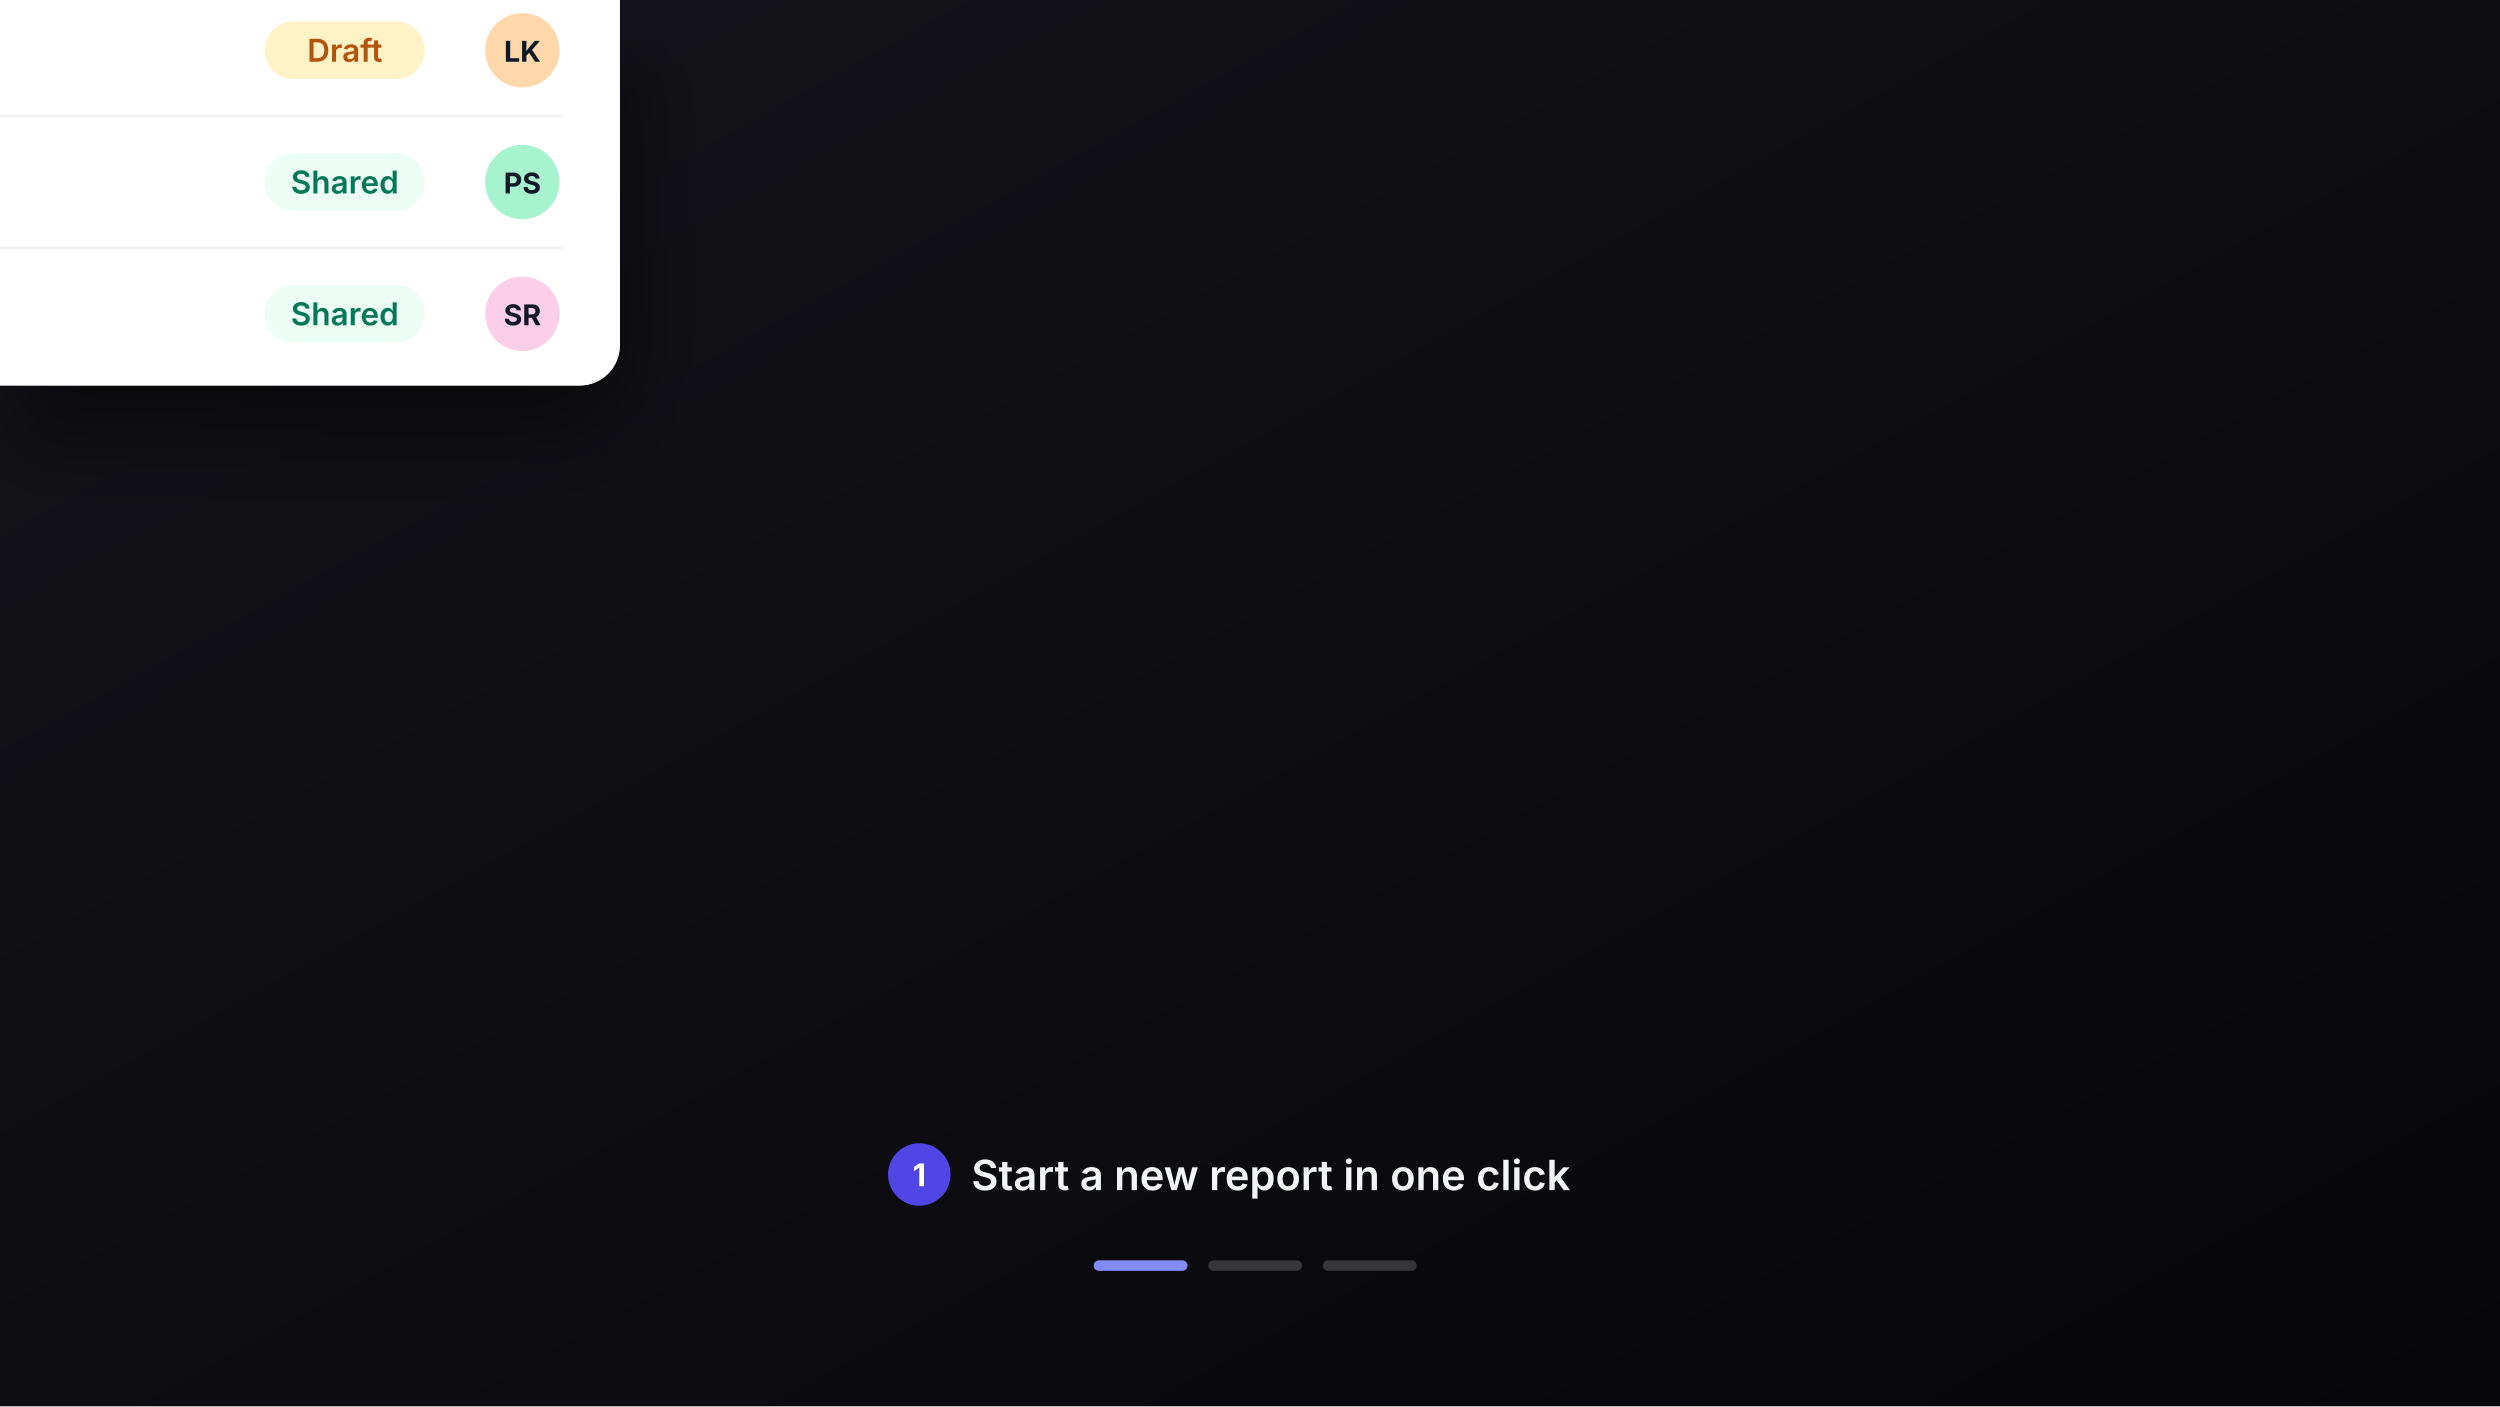
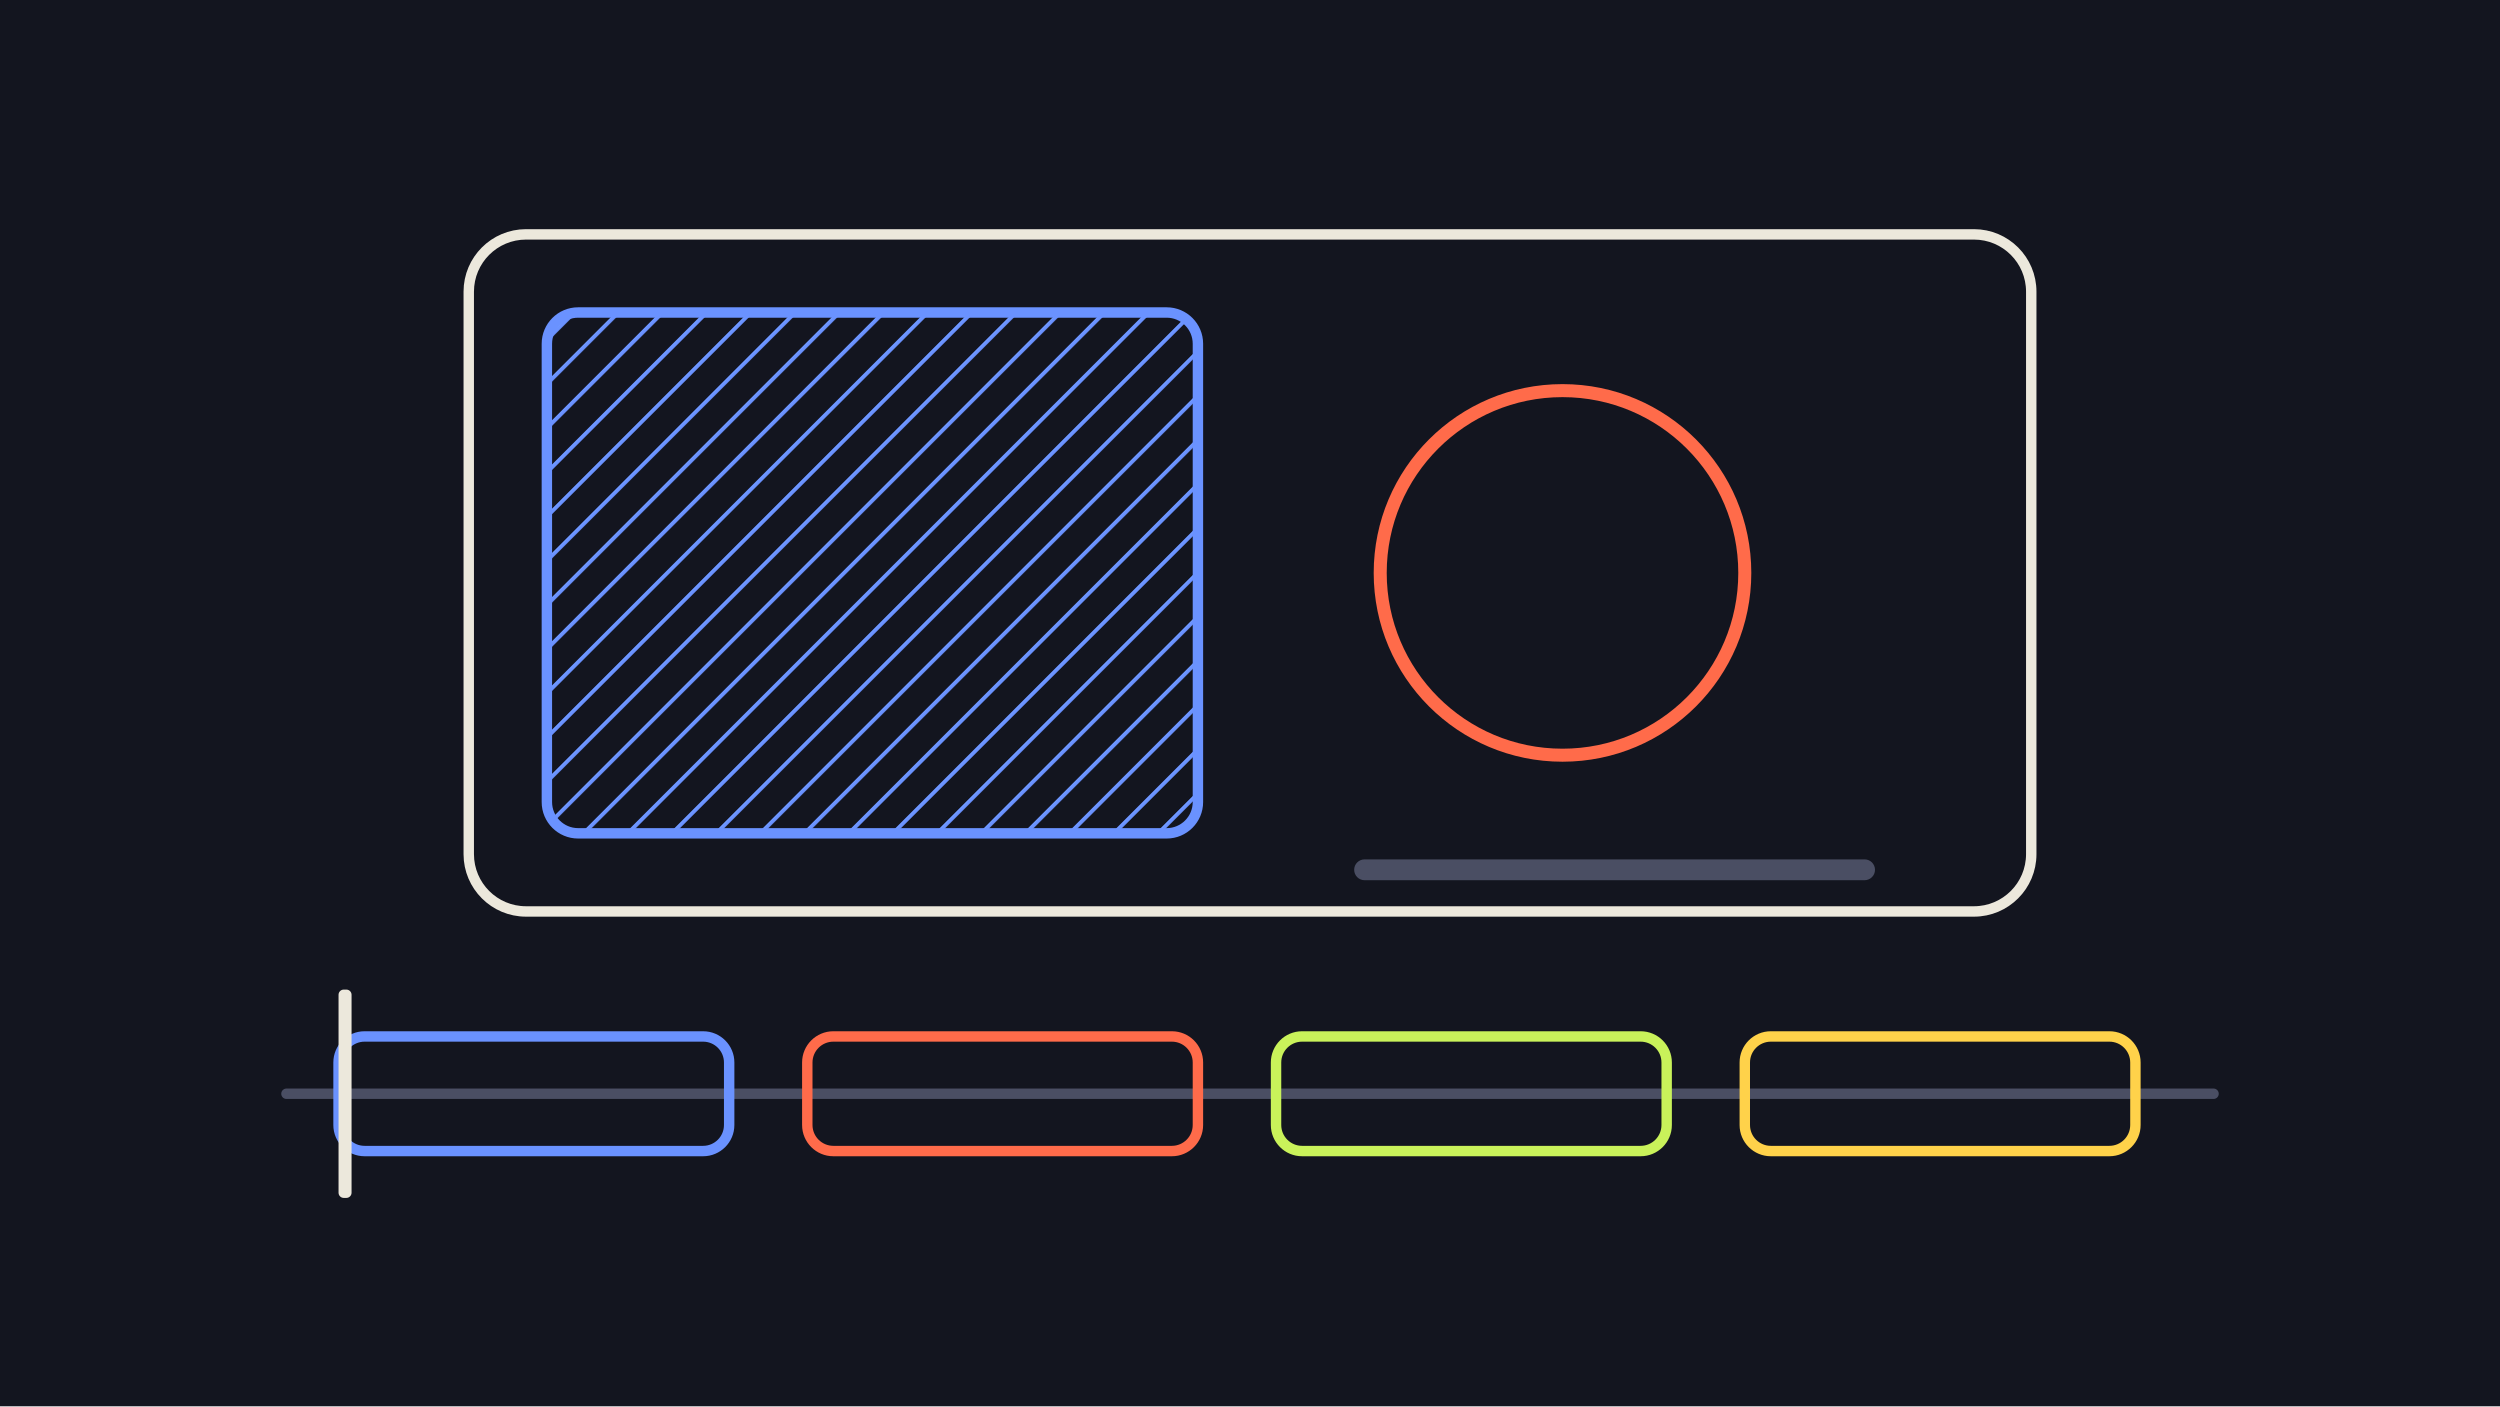
- <svg xmlns="http://www.w3.org/2000/svg" viewBox="0 0 960 540" width="960" height="540" font-family="Inter, Helvetica Neue, Helvetica, Arial, sans-serif">
+ <svg xmlns="http://www.w3.org/2000/svg" viewBox="0 0 960 540" width="960" height="540">
  <defs>
-     <linearGradient id="bg" x1="0" y1="0" x2="1" y2="1">
-       <stop offset="0" stop-color="#14141a" />
-       <stop offset="1" stop-color="#07070a" />
-     </linearGradient>
-     <filter id="sh" x="-15%" y="-15%" width="130%" height="140%">
-       <feDropShadow dx="0" dy="14" stdDeviation="16" flood-color="#000" flood-opacity=".5" />
-     </filter>
-     <linearGradient id="g1" x1="0" y1="0" x2="1" y2="1">
-       <stop offset="0" stop-color="#818cf8" />
-       <stop offset="1" stop-color="#4f46e5" />
-     </linearGradient>
-     <linearGradient id="g2" x1="0" y1="0" x2="1" y2="1">
-       <stop offset="0" stop-color="#fbbf24" />
-       <stop offset="1" stop-color="#f97316" />
-     </linearGradient>
-     <linearGradient id="g3" x1="0" y1="0" x2="1" y2="1">
-       <stop offset="0" stop-color="#34d399" />
-       <stop offset="1" stop-color="#059669" />
-     </linearGradient>
-     <linearGradient id="g4" x1="0" y1="0" x2="1" y2="1">
-       <stop offset="0" stop-color="#f472b6" />
-       <stop offset="1" stop-color="#db2777" />
-     </linearGradient>
-     <linearGradient id="sky" x1="0" y1="0" x2="0" y2="1">
-       <stop offset="0" stop-color="#93c5fd" />
-       <stop offset="1" stop-color="#fde68a" />
-     </linearGradient>
-     <linearGradient id="bld" x1="0" y1="0" x2="0" y2="1">
-       <stop offset="0" stop-color="#475569" />
-       <stop offset="1" stop-color="#1e293b" />
-     </linearGradient>
-     <clipPath id="ph">
-       <rect x="84" y="20" width="148" height="96" rx="8" />
-     </clipPath>
+     <pattern id="hff6b4a" width="12" height="12" patternUnits="userSpaceOnUse" patternTransform="rotate(45)">
+       <line x1="0" y1="0" x2="0" y2="12" stroke="#ff6b4a" stroke-width="3" />
+     </pattern>
+     <pattern id="hc9f25a" width="12" height="12" patternUnits="userSpaceOnUse" patternTransform="rotate(45)">
+       <line x1="0" y1="0" x2="0" y2="12" stroke="#c9f25a" stroke-width="3" />
+     </pattern>
+     <pattern id="h6a92ff" width="12" height="12" patternUnits="userSpaceOnUse" patternTransform="rotate(45)">
+       <line x1="0" y1="0" x2="0" y2="12" stroke="#6a92ff" stroke-width="3" />
+     </pattern>
+     <pattern id="hffd24a" width="12" height="12" patternUnits="userSpaceOnUse" patternTransform="rotate(45)">
+       <line x1="0" y1="0" x2="0" y2="12" stroke="#ffd24a" stroke-width="3" />
+     </pattern>
+     <pattern id="hff9ad0" width="12" height="12" patternUnits="userSpaceOnUse" patternTransform="rotate(45)">
+       <line x1="0" y1="0" x2="0" y2="12" stroke="#ff9ad0" stroke-width="3" />
+     </pattern>
+     <pattern id="hece8dc" width="12" height="12" patternUnits="userSpaceOnUse" patternTransform="rotate(45)">
+       <line x1="0" y1="0" x2="0" y2="12" stroke="#ece8dc" stroke-width="3" />
+     </pattern>
+     <pattern id="h4a4e63" width="12" height="12" patternUnits="userSpaceOnUse" patternTransform="rotate(45)">
+       <line x1="0" y1="0" x2="0" y2="12" stroke="#4a4e63" stroke-width="3" />
+     </pattern>
  </defs>
-   <rect width="960" height="540" fill="url(#bg)" />
-   <g transform="translate(480 236) scale(1.1) translate(-480 -236)">
-     <g>
-       <g>
-         <animateTransform attributeName="transform" type="translate" dur="9s" repeatCount="indefinite" calcMode="spline" keyTimes="0;0.178;0.256;0.533;0.611;0.844;0.933;1" keySplines="0 0 1 1;.6 0 .2 1;0 0 1 1;.6 0 .2 1;0 0 1 1;.6 0 .2 1;0 0 1 1" values="480 236;480 236;480 206;480 206;480 180;480 180;480 236;480 236" />
-         <g>
-           <animateTransform attributeName="transform" type="scale" dur="9s" repeatCount="indefinite" calcMode="spline" keyTimes="0;0.178;0.256;0.533;0.611;0.844;0.933;1" keySplines="0 0 1 1;.6 0 .2 1;0 0 1 1;.6 0 .2 1;0 0 1 1;.6 0 .2 1;0 0 1 1" values="1;1;0.92;0.92;0.84;0.84;1;1" />
-           <rect x="-260" y="-156" width="520" height="312" rx="14" fill="#fff" filter="url(#sh)" />
-           <rect x="-260" y="-156" width="520" height="312" rx="14" fill="#fff" />
-           <path d="M-260 -142a14 14 0 0 1 14-14h492a14 14 0 0 1 14 14v20H-260z" fill="#f3f4f6" />
-           <line x1="-260" y1="-122" x2="260" y2="-122" stroke="#e5e7eb" />
-           <circle cx="-240" cy="-139" r="5" fill="#ff5f57" />
-           <circle cx="-225" cy="-139" r="5" fill="#febc2e" />
-           <circle cx="-210" cy="-139" r="5" fill="#28c840" />
-           <text x="0" y="-135" font-size="11" font-weight="600" fill="#6b7280" text-anchor="middle">Fieldnote — Reports</text>
-           <rect x="-260" y="-122" width="52" height="264" fill="#f9fafb" />
-           <path d="M-260 142a14 14 0 0 0 14 14h38v-14z" fill="#f9fafb" />
-           <line x1="-208" y1="-122" x2="-208" y2="156" stroke="#e5e7eb" />
-           <rect x="-246" y="-110" width="24" height="24" rx="7" fill="url(#g1)" />
-           <path d="M-240 -94l6-10 6 10" fill="none" stroke="#fff" stroke-width="2" stroke-linejoin="round" />
-           <path d="M0 6l7-6 7 6v8H0z" transform="translate(-241 -74)" fill="none" stroke="#9ca3af" stroke-width="1.6" stroke-linejoin="round" stroke-linecap="round" />
-           <rect x="-250" y="-46" width="32" height="30" rx="8" fill="#eef2ff" />
-           <path d="M2 0h7l3 3v11H2zM5 7h5M5 10h4" transform="translate(-241 -38)" fill="none" stroke="#4f46e5" stroke-width="1.6" stroke-linejoin="round" stroke-linecap="round" />
-           <path d="M0 14V6M5 14V2M10 14V8M14 14V4" transform="translate(-241 -2)" fill="none" stroke="#9ca3af" stroke-width="1.6" stroke-linejoin="round" stroke-linecap="round" />
-           <path d="M7 4.5a2.5 2.5 0 1 0 0 5 2.5 2.5 0 0 0 0-5zM7 0v2M7 12v2M0 7h2M12 7h2" transform="translate(-241 34)" fill="none" stroke="#9ca3af" stroke-width="1.6" stroke-linejoin="round" stroke-linecap="round" />
-           <text x="-188" y="-92" font-size="18" font-weight="700" fill="#111827">Reports</text>
-           <text x="-188" y="-74" font-size="11" font-weight="400" fill="#6b7280">12 reports · 3 drafts</text>
-           <rect x="116" y="-108" width="124" height="30" rx="8" fill="#4f46e5" />
-           <path d="M130 -93h10M135 -98v10" stroke="#fff" stroke-width="2" stroke-linecap="round" />
-           <text x="148" y="-88.5" font-size="12" font-weight="600" fill="#fff">New report</text>
-           <text x="-188" y="-48" font-size="12" font-weight="600" fill="#111827">All</text>
-           <rect x="-188" y="-40" width="15.0" height="2" rx="1" fill="#4f46e5" />
-           <text x="-152.988" y="-48" font-size="12" font-weight="600" fill="#6b7280">Shared</text>
-           <text x="-91.861" y="-48" font-size="12" font-weight="600" fill="#6b7280">Drafts</text>
-           <line x1="-188" y1="-39" x2="240" y2="-39" stroke="#e5e7eb" />
-           <rect x="-188" y="-22" width="30" height="30" rx="8" fill="url(#g1)" />
-           <path d="M-178 -14h7l3 3v11H-178z" fill="none" stroke="#fff" stroke-width="1.5" stroke-linejoin="round" />
-           <text x="-146" y="-9" font-size="13" font-weight="600" fill="#111827">Q3 site visits</text>
-           <text x="-146" y="6" font-size="11" font-weight="400" fill="#6b7280">Edited 12 Sep · Maya A.</text>
-           <rect x="136" y="-17" width="56" height="20" rx="10" fill="#ecfdf5" />
-           <text x="164" y="-3" font-size="11" font-weight="600" fill="#047857" text-anchor="middle">Shared</text>
-           <circle cx="226" cy="-7" r="13" fill="#c7d2fe" />
-           <text x="226" y="-3" font-size="10" font-weight="700" fill="#111827" text-anchor="middle">MA</text>
-           <line x1="-188" y1="16" x2="240" y2="16" stroke="#f3f4f6" />
-           <rect x="-188" y="24" width="30" height="30" rx="8" fill="url(#g2)" />
-           <path d="M-178 32h7l3 3v11H-178z" fill="none" stroke="#fff" stroke-width="1.5" stroke-linejoin="round" />
-           <text x="-146" y="37" font-size="13" font-weight="600" fill="#111827">Supplier audit</text>
-           <text x="-146" y="52" font-size="11" font-weight="400" fill="#6b7280">Edited 4 Sep · Leo K.</text>
-           <rect x="136" y="29" width="56" height="20" rx="10" fill="#fef3c7" />
-           <text x="164" y="43" font-size="11" font-weight="600" fill="#b45309" text-anchor="middle">Draft</text>
-           <circle cx="226" cy="39" r="13" fill="#fed7aa" />
-           <text x="226" y="43" font-size="10" font-weight="700" fill="#111827" text-anchor="middle">LK</text>
-           <line x1="-188" y1="62" x2="240" y2="62" stroke="#f3f4f6" />
-           <rect x="-188" y="70" width="30" height="30" rx="8" fill="url(#g3)" />
-           <path d="M-178 78h7l3 3v11H-178z" fill="none" stroke="#fff" stroke-width="1.5" stroke-linejoin="round" />
-           <text x="-146" y="83" font-size="13" font-weight="600" fill="#111827">Team retro notes</text>
-           <text x="-146" y="98" font-size="11" font-weight="400" fill="#6b7280">Edited 29 Aug · Priya S.</text>
-           <rect x="136" y="75" width="56" height="20" rx="10" fill="#ecfdf5" />
-           <text x="164" y="89" font-size="11" font-weight="600" fill="#047857" text-anchor="middle">Shared</text>
-           <circle cx="226" cy="85" r="13" fill="#a7f3d0" />
-           <text x="226" y="89" font-size="10" font-weight="700" fill="#111827" text-anchor="middle">PS</text>
-           <line x1="-188" y1="108" x2="240" y2="108" stroke="#f3f4f6" />
-           <rect x="-188" y="116" width="30" height="30" rx="8" fill="url(#g4)" />
-           <path d="M-178 124h7l3 3v11H-178z" fill="none" stroke="#fff" stroke-width="1.5" stroke-linejoin="round" />
-           <text x="-146" y="129" font-size="13" font-weight="600" fill="#111827">Onboarding survey</text>
-           <text x="-146" y="144" font-size="11" font-weight="400" fill="#6b7280">Edited 21 Aug · Sam R.</text>
-           <rect x="136" y="121" width="56" height="20" rx="10" fill="#ecfdf5" />
-           <text x="164" y="135" font-size="11" font-weight="600" fill="#047857" text-anchor="middle">Shared</text>
-           <circle cx="226" cy="131" r="13" fill="#fbcfe8" />
-           <text x="226" y="135" font-size="10" font-weight="700" fill="#111827" text-anchor="middle">SR</text>
-           <rect x="-260" y="-156" width="520" height="312" rx="14" fill="#0b0b12" opacity="0">
-             <animate attributeName="opacity" dur="9s" repeatCount="indefinite" calcMode="spline" keyTimes="0;0.178;0.256;0.533;0.611;0.844;0.933;1" keySplines="0 0 1 1;.6 0 .2 1;0 0 1 1;.6 0 .2 1;0 0 1 1;.6 0 .2 1;0 0 1 1" values="0;0;0.25;0.25;0.45;0.45;0;0" />
-           </rect>
-         </g>
-       </g>
-     </g>
-     <g opacity="0">
-       <animate attributeName="opacity" dur="9s" repeatCount="indefinite" calcMode="discrete" keyTimes="0;0.167;0.939" values="0;1;0" />
-       <g>
-         <animateTransform attributeName="transform" type="translate" dur="9s" repeatCount="indefinite" calcMode="spline" keyTimes="0;0.178;0.256;0.533;0.611;0.844;0.933;0.944;1" keySplines="0 0 1 1;.6 0 .2 1;0 0 1 1;.6 0 .2 1;0 0 1 1;.6 0 .2 1;.6 0 .2 1;0 0 1 1" values="1260 236;1260 236;480 236;480 236;480 206;480 206;-300 236;1260 236;1260 236" />
-         <g>
-           <animateTransform attributeName="transform" type="scale" dur="9s" repeatCount="indefinite" calcMode="spline" keyTimes="0;0.178;0.256;0.533;0.611;0.844;0.933;0.944;1" keySplines="0 0 1 1;0 0 1 1;0 0 1 1;.6 0 .2 1;0 0 1 1;.6 0 .2 1;0 0 1 1;0 0 1 1" values="1;1;1;1;0.92;0.92;1;1;1" />
-           <rect x="-260" y="-156" width="520" height="312" rx="14" fill="#fff" filter="url(#sh)" />
-           <rect x="-260" y="-156" width="520" height="312" rx="14" fill="#fff" />
-           <path d="M-260 -142a14 14 0 0 1 14-14h492a14 14 0 0 1 14 14v20H-260z" fill="#f3f4f6" />
-           <line x1="-260" y1="-122" x2="260" y2="-122" stroke="#e5e7eb" />
-           <circle cx="-240" cy="-139" r="5" fill="#ff5f57" />
-           <circle cx="-225" cy="-139" r="5" fill="#febc2e" />
-           <circle cx="-210" cy="-139" r="5" fill="#28c840" />
-           <text x="0" y="-135" font-size="11" font-weight="600" fill="#6b7280" text-anchor="middle">Fieldnote — New report</text>
-           <rect x="-260" y="-122" width="52" height="264" fill="#f9fafb" />
-           <path d="M-260 142a14 14 0 0 0 14 14h38v-14z" fill="#f9fafb" />
-           <line x1="-208" y1="-122" x2="-208" y2="156" stroke="#e5e7eb" />
-           <rect x="-246" y="-110" width="24" height="24" rx="7" fill="url(#g1)" />
-           <path d="M-240 -94l6-10 6 10" fill="none" stroke="#fff" stroke-width="2" stroke-linejoin="round" />
-           <path d="M0 6l7-6 7 6v8H0z" transform="translate(-241 -74)" fill="none" stroke="#9ca3af" stroke-width="1.6" stroke-linejoin="round" stroke-linecap="round" />
-           <rect x="-250" y="-46" width="32" height="30" rx="8" fill="#eef2ff" />
-           <path d="M2 0h7l3 3v11H2zM5 7h5M5 10h4" transform="translate(-241 -38)" fill="none" stroke="#4f46e5" stroke-width="1.6" stroke-linejoin="round" stroke-linecap="round" />
-           <path d="M0 14V6M5 14V2M10 14V8M14 14V4" transform="translate(-241 -2)" fill="none" stroke="#9ca3af" stroke-width="1.6" stroke-linejoin="round" stroke-linecap="round" />
-           <path d="M7 4.5a2.5 2.5 0 1 0 0 5 2.5 2.5 0 0 0 0-5zM7 0v2M7 12v2M0 7h2M12 7h2" transform="translate(-241 34)" fill="none" stroke="#9ca3af" stroke-width="1.6" stroke-linejoin="round" stroke-linecap="round" />
-           <text x="-188" y="-92" font-size="18" font-weight="700" fill="#111827">New report</text>
-           <text x="-188" y="-74" font-size="11" font-weight="400" fill="#6b7280">Tell Fieldnote what this report is about</text>
-           <text x="-188" y="-46" font-size="11" font-weight="600" fill="#374151">Title</text>
-           <rect x="-188" y="-38" width="428" height="36" rx="8" fill="#fff" stroke="#4f46e5" stroke-width="1.5" />
-           <clipPath id="tc">
-             <rect x="-176" y="-34" height="28" width="0">
-               <animate attributeName="width" dur="9s" repeatCount="indefinite" calcMode="discrete" keyTimes="0;0.306;0.31;0.315;0.32;0.325;0.33;0.335;0.34;0.345;0.35;0.355;0.36;0.365;0.37;0.375;0.38;0.385;0.39;0.394;0.399;0.404;0.409;0.414;0.419;0.424;0.429;0.434;0.439;0.933" values="0;1;14.0;21.0;28.7;35.9;39.2;46.8;50.2;57.2;60.5;64.9;72.4;75.9;83.4;86.7;93.7;96.9;101.4;104.8;117.8;121.3;129.6;132.9;140.7;148.4;151.8;160.2;164.6;0" />
-             </rect>
-           </clipPath>
-           <text x="-176" y="-15" font-size="13" font-weight="500" fill="#111827" clip-path="url(#tc)">Weekly site visit — Pine St</text>
-           <rect x="-175" y="-29" width="1.5" height="18" fill="#4f46e5">
-             <animate attributeName="x" dur="9s" repeatCount="indefinite" calcMode="discrete" keyTimes="0;0.306;0.31;0.315;0.32;0.325;0.33;0.335;0.34;0.345;0.35;0.355;0.36;0.365;0.37;0.375;0.38;0.385;0.39;0.394;0.399;0.404;0.409;0.414;0.419;0.424;0.429;0.434;0.439;0.933" values="-175;-175;-162.0;-155.0;-147.3;-140.1;-136.8;-129.2;-125.8;-118.8;-115.5;-111.1;-103.6;-100.1;-92.6;-89.3;-82.3;-79.1;-74.6;-71.2;-58.2;-54.7;-46.4;-43.1;-35.3;-27.6;-24.2;-15.8;-11.4;-175" />
-             <animate attributeName="opacity" dur="9s" repeatCount="indefinite" calcMode="spline" keyTimes="0;0.289;0.3;0.489;0.5;1" keySplines="0 0 1 1;.45 0 .2 1;0 0 1 1;.45 0 .2 1;0 0 1 1" values="0;0;1;1;0;0" />
-           </rect>
-           <text x="-188" y="24" font-size="11" font-weight="600" fill="#374151">Template</text>
-           <rect x="-188" y="32" width="428" height="32" rx="8" fill="#f3f4f6" />
-           <rect x="-185" y="35" width="136.7" height="26" rx="6" fill="#fff" stroke="#e5e7eb" />
-           <text x="-116.7" y="52.5" font-size="12" font-weight="600" fill="#111827" text-anchor="middle">Summary</text>
-           <text x="26.0" y="52.5" font-size="12" font-weight="600" fill="#6b7280" text-anchor="middle">Detailed</text>
-           <text x="168.7" y="52.5" font-size="12" font-weight="600" fill="#6b7280" text-anchor="middle">Checklist</text>
-           <text x="-188" y="88" font-size="11" font-weight="600" fill="#374151">Include</text>
-           <rect x="-188" y="96" width="107.0" height="28" rx="14" fill="#eef2ff" stroke="#c7d2fe" />
-           <rect x="-178" y="103" width="14" height="14" rx="4" fill="#4f46e5" stroke="#4f46e5" />
-           <path d="M-175 110l2.5 2.5 4.5-5" fill="none" stroke="#fff" stroke-width="1.6" stroke-linecap="round" stroke-linejoin="round" />
-           <text x="-158" y="114" font-size="12" font-weight="500" fill="#111827">Photos (24)</text>
-           <rect x="-73.027" y="96" width="89.9" height="28" rx="14" fill="#eef2ff" stroke="#c7d2fe" />
-           <rect x="-63.027" y="103" width="14" height="14" rx="4" fill="#4f46e5" stroke="#4f46e5" />
-           <path d="M-60.027 110l2.5 2.5 4.5-5" fill="none" stroke="#fff" stroke-width="1.6" stroke-linecap="round" stroke-linejoin="round" />
-           <text x="-43.027" y="114" font-size="12" font-weight="500" fill="#111827">Site map</text>
-           <rect x="24.854" y="96" width="93.3" height="28" rx="14" fill="#fff" stroke="#e5e7eb" />
-           <rect x="34.854" y="103" width="14" height="14" rx="4" fill="#fff" stroke="#d1d5db" />
-           <text x="54.854" y="114" font-size="12" font-weight="500" fill="#111827">Checklist</text>
-           <rect x="100" y="-108" width="140" height="30" rx="8" fill="#4f46e5">
-             <animate attributeName="fill" dur="9s" repeatCount="indefinite" calcMode="discrete" keyTimes="0;0.528;0.556" values="#4f46e5;#3730a3;#4f46e5" />
-           </rect>
-           <path d="M116 -93l1.6 4.4 4.4 1.6-4.4 1.6-1.6 4.4-1.6-4.4-4.4-1.6 4.4-1.6z" transform="translate(0 -6)" fill="#fff" />
-           <text x="130" y="-88.5" font-size="12" font-weight="600" fill="#fff">Generate report</text>
-           <rect x="-260" y="-156" width="520" height="312" rx="14" fill="#0b0b12" opacity="0">
-             <animate attributeName="opacity" dur="9s" repeatCount="indefinite" calcMode="spline" keyTimes="0;0.178;0.256;0.533;0.611;0.844;0.933;0.944;1" keySplines="0 0 1 1;0 0 1 1;0 0 1 1;.6 0 .2 1;0 0 1 1;.6 0 .2 1;0 0 1 1;0 0 1 1" values="0;0;0;0;0.25;0.25;0;0;0" />
-           </rect>
-         </g>
-       </g>
-     </g>
-     <g opacity="0">
-       <animate attributeName="opacity" dur="9s" repeatCount="indefinite" calcMode="discrete" keyTimes="0;0.522;0.939" values="0;1;0" />
-       <g>
-         <animateTransform attributeName="transform" type="translate" dur="9s" repeatCount="indefinite" calcMode="spline" keyTimes="0;0.533;0.611;0.844;0.933;0.944;1" keySplines="0 0 1 1;.6 0 .2 1;0 0 1 1;.6 0 .2 1;.6 0 .2 1;0 0 1 1" values="1260 236;1260 236;480 236;480 236;-300 236;1260 236;1260 236" />
-         <g>
-           <animateTransform attributeName="transform" type="scale" dur="9s" repeatCount="indefinite" calcMode="spline" keyTimes="0;0.533;0.611;0.844;0.933;0.944;1" keySplines="0 0 1 1;0 0 1 1;0 0 1 1;0 0 1 1;0 0 1 1;0 0 1 1" values="1;1;1;1;1;1;1" />
-           <rect x="-260" y="-156" width="520" height="312" rx="14" fill="#fff" filter="url(#sh)" />
-           <rect x="-260" y="-156" width="520" height="312" rx="14" fill="#fff" />
-           <path d="M-260 -142a14 14 0 0 1 14-14h492a14 14 0 0 1 14 14v20H-260z" fill="#f3f4f6" />
-           <line x1="-260" y1="-122" x2="260" y2="-122" stroke="#e5e7eb" />
-           <circle cx="-240" cy="-139" r="5" fill="#ff5f57" />
-           <circle cx="-225" cy="-139" r="5" fill="#febc2e" />
-           <circle cx="-210" cy="-139" r="5" fill="#28c840" />
-           <text x="0" y="-135" font-size="11" font-weight="600" fill="#6b7280" text-anchor="middle">Fieldnote — Report</text>
-           <rect x="-260" y="-122" width="52" height="264" fill="#f9fafb" />
-           <path d="M-260 142a14 14 0 0 0 14 14h38v-14z" fill="#f9fafb" />
-           <line x1="-208" y1="-122" x2="-208" y2="156" stroke="#e5e7eb" />
-           <rect x="-246" y="-110" width="24" height="24" rx="7" fill="url(#g1)" />
-           <path d="M-240 -94l6-10 6 10" fill="none" stroke="#fff" stroke-width="2" stroke-linejoin="round" />
-           <path d="M0 6l7-6 7 6v8H0z" transform="translate(-241 -74)" fill="none" stroke="#9ca3af" stroke-width="1.6" stroke-linejoin="round" stroke-linecap="round" />
-           <rect x="-250" y="-46" width="32" height="30" rx="8" fill="#eef2ff" />
-           <path d="M2 0h7l3 3v11H2zM5 7h5M5 10h4" transform="translate(-241 -38)" fill="none" stroke="#4f46e5" stroke-width="1.6" stroke-linejoin="round" stroke-linecap="round" />
-           <path d="M0 14V6M5 14V2M10 14V8M14 14V4" transform="translate(-241 -2)" fill="none" stroke="#9ca3af" stroke-width="1.6" stroke-linejoin="round" stroke-linecap="round" />
-           <path d="M7 4.5a2.5 2.5 0 1 0 0 5 2.5 2.5 0 0 0 0-5zM7 0v2M7 12v2M0 7h2M12 7h2" transform="translate(-241 34)" fill="none" stroke="#9ca3af" stroke-width="1.6" stroke-linejoin="round" stroke-linecap="round" />
-           <text x="-188" y="-92" font-size="17" font-weight="700" fill="#111827">Weekly site visit — Pine St</text>
-           <text x="-188" y="-74" font-size="11" font-weight="400" fill="#6b7280">Generated just now · 24 photos · 18 checks</text>
-           <rect x="160" y="-108" width="80" height="30" rx="8" fill="#4f46e5" />
-           <path d="M176 -90v-8l-3 3M176 -98l3 3M171 -94v7h10v-7" fill="none" stroke="#fff" stroke-width="1.5" stroke-linecap="round" stroke-linejoin="round" />
-           <text x="188" y="-88.5" font-size="12" font-weight="600" fill="#fff">Share</text>
-           <rect x="-188.0" y="-60" width="137.3" height="54" rx="10" fill="#f9fafb" stroke="#e5e7eb" />
-           <text x="-176.0" y="-42" font-size="11" font-weight="500" fill="#6b7280">Issues found</text>
-           <text x="-176.0" y="-16" font-size="20" font-weight="700" fill="#dc2626">3</text>
-           <rect x="-42.7" y="-60" width="137.3" height="54" rx="10" fill="#f9fafb" stroke="#e5e7eb" />
-           <text x="-30.7" y="-42" font-size="11" font-weight="500" fill="#6b7280">Photos</text>
-           <text x="-30.7" y="-16" font-size="20" font-weight="700" fill="#111827">24</text>
-           <rect x="102.7" y="-60" width="137.3" height="54" rx="10" fill="#f9fafb" stroke="#e5e7eb" />
-           <text x="114.7" y="-42" font-size="11" font-weight="500" fill="#6b7280">Checks passed</text>
-           <text x="114.7" y="-16" font-size="20" font-weight="700" fill="#059669">92%</text>
-           <text x="-188" y="20" font-size="12" font-weight="600" fill="#111827">Issues by area</text>
-           <text x="-188" y="46" font-size="11" font-weight="400" fill="#374151">Loading dock</text>
-           <rect x="-108" y="36" width="80" height="12" rx="6" fill="#f3f4f6" />
-           <rect x="-108" y="36" width="72" height="12" rx="6" fill="#f87171" />
-           <text x="-20" y="46" font-size="11" font-weight="700" fill="#111827">2</text>
-           <text x="-188" y="76" font-size="11" font-weight="400" fill="#374151">Roof access</text>
-           <rect x="-108" y="66" width="80" height="12" rx="6" fill="#f3f4f6" />
-           <rect x="-108" y="66" width="36" height="12" rx="6" fill="#fca5a5" />
-           <text x="-20" y="76" font-size="11" font-weight="700" fill="#111827">1</text>
-           <text x="-188" y="106" font-size="11" font-weight="400" fill="#374151">Car park</text>
-           <rect x="-108" y="96" width="80" height="12" rx="6" fill="#f3f4f6" />
-           <text x="-20" y="106" font-size="11" font-weight="700" fill="#111827">0</text>
-           <g clip-path="url(#ph)">
-             <rect x="84" y="20" width="148" height="96" fill="url(#sky)" />
-             <circle cx="200" cy="44" r="10" fill="#fff7c2" />
-             <path d="M84 116V70h26v-14h22v60zM136 116V60h34v56zM172 116V78h24v-10h18v48h18v0z" fill="url(#bld)" />
-             <rect x="90" y="78" width="4" height="5" fill="#fde68a" />
-             <rect x="90" y="88" width="4" height="5" fill="#fde68a" />
-             <rect x="90" y="98" width="4" height="5" fill="#fde68a" />
-             <rect x="90" y="108" width="4" height="5" fill="#fde68a" />
-             <rect x="98" y="78" width="4" height="5" fill="#fde68a" />
-             <rect x="98" y="88" width="4" height="5" fill="#fde68a" />
-             <rect x="98" y="98" width="4" height="5" fill="#fde68a" />
-             <rect x="98" y="108" width="4" height="5" fill="#fde68a" />
-             <rect x="142" y="68" width="4" height="5" fill="#fde68a" opacity=".8" />
-             <rect x="142" y="78" width="4" height="5" fill="#fde68a" opacity=".8" />
-             <rect x="142" y="88" width="4" height="5" fill="#fde68a" opacity=".8" />
-             <rect x="142" y="98" width="4" height="5" fill="#fde68a" opacity=".8" />
-             <rect x="142" y="108" width="4" height="5" fill="#fde68a" opacity=".8" />
-             <rect x="150" y="68" width="4" height="5" fill="#fde68a" opacity=".8" />
-             <rect x="150" y="78" width="4" height="5" fill="#fde68a" opacity=".8" />
-             <rect x="150" y="88" width="4" height="5" fill="#fde68a" opacity=".8" />
-             <rect x="150" y="98" width="4" height="5" fill="#fde68a" opacity=".8" />
-             <rect x="150" y="108" width="4" height="5" fill="#fde68a" opacity=".8" />
-             <rect x="158" y="68" width="4" height="5" fill="#fde68a" opacity=".8" />
-             <rect x="158" y="78" width="4" height="5" fill="#fde68a" opacity=".8" />
-             <rect x="158" y="88" width="4" height="5" fill="#fde68a" opacity=".8" />
-             <rect x="158" y="98" width="4" height="5" fill="#fde68a" opacity=".8" />
-             <rect x="158" y="108" width="4" height="5" fill="#fde68a" opacity=".8" />
-             <rect x="84" y="108" width="148" height="8" fill="#334155" />
-           </g>
-           <rect x="92" y="92" width="104" height="18" rx="9" fill="#0f172acc" />
-           <text x="100" y="105" font-size="10.5" font-weight="600" fill="#fff">Pine St, north side</text>
-           <g opacity="0">
-             <animate attributeName="opacity" dur="9s" repeatCount="indefinite" calcMode="spline" keyTimes="0;0.75;0.778;0.828;0.85;1" keySplines="0 0 1 1;.45 0 .2 1;0 0 1 1;.45 0 .2 1;0 0 1 1" values="0;0;1;1;0;0" />
-             <animateTransform attributeName="transform" type="translate" dur="9s" repeatCount="indefinite" calcMode="spline" keyTimes="0;0.75;0.778;0.828;0.85;1" keySplines="0 0 1 1;.45 0 .2 1;0 0 1 1;.45 0 .2 1;0 0 1 1" values="0 8;0 8;0 0;0 0;0 8;0 8" />
-             <rect x="-60" y="118" width="172" height="30" rx="15" fill="#111827" />
-             <circle cx="-40" cy="133" r="8" fill="#22c55e" />
-             <path d="M-44 133l3 3 5-5.5" fill="none" stroke="#fff" stroke-width="1.6" stroke-linecap="round" stroke-linejoin="round" />
-             <text x="-26" y="137.5" font-size="12" font-weight="600" fill="#fff">Share link copied</text>
-           </g>
-           <rect x="-260" y="-156" width="520" height="312" rx="14" fill="#0b0b12" opacity="0">
-             <animate attributeName="opacity" dur="9s" repeatCount="indefinite" calcMode="spline" keyTimes="0;0.533;0.611;0.844;0.933;0.944;1" keySplines="0 0 1 1;0 0 1 1;0 0 1 1;0 0 1 1;0 0 1 1;0 0 1 1" values="0;0;0;0;0;0;0" />
-           </rect>
-         </g>
-       </g>
-     </g>
-   </g>
-   <g opacity="1">
-     <animate attributeName="opacity" dur="9s" repeatCount="indefinite" calcMode="spline" keyTimes="0;0.2;0.233;0.922;0.956;1" keySplines="0 0 1 1;.45 0 .2 1;0 0 1 1;.45 0 .2 1;0 0 1 1" values="1;1;0;0;1;1" />
-     <circle cx="353.0" cy="451" r="12" fill="#4f46e5" />
-     <text x="353.0" y="455.5" font-size="12" font-weight="700" fill="#fff" text-anchor="middle">1</text>
-     <text x="373.0" y="457" font-size="16" font-weight="600" fill="#f3f4f6">Start a new report in one click</text>
-   </g>
-   <g opacity="0">
-     <animate attributeName="opacity" dur="9s" repeatCount="indefinite" calcMode="spline" keyTimes="0;0.2;0.233;0.544;0.578;1" keySplines="0 0 1 1;.45 0 .2 1;0 0 1 1;.45 0 .2 1;0 0 1 1" values="0;0;1;1;0;0" />
-     <circle cx="329.9" cy="451" r="12" fill="#4f46e5" />
-     <text x="329.9" y="455.5" font-size="12" font-weight="700" fill="#fff" text-anchor="middle">2</text>
-     <text x="349.9" y="457" font-size="16" font-weight="600" fill="#f3f4f6">Describe it, Fieldnote drafts the rest</text>
-   </g>
-   <g opacity="0">
-     <animate attributeName="opacity" dur="9s" repeatCount="indefinite" calcMode="spline" keyTimes="0;0.544;0.578;0.922;0.956;1" keySplines="0 0 1 1;.45 0 .2 1;0 0 1 1;.45 0 .2 1;0 0 1 1" values="0;0;1;1;0;0" />
-     <circle cx="328.1" cy="451" r="12" fill="#4f46e5" />
-     <text x="328.1" y="455.5" font-size="12" font-weight="700" fill="#fff" text-anchor="middle">3</text>
-     <text x="348.1" y="457" font-size="16" font-weight="600" fill="#f3f4f6">Share the finished report in seconds</text>
-   </g>
-   <rect x="420" y="484" width="36" height="4" rx="2" fill="#ffffff2e" />
-   <rect x="420" y="484" width="36" height="4" rx="2" fill="#818cf8" opacity="1">
-     <animate attributeName="opacity" dur="9s" repeatCount="indefinite" calcMode="spline" keyTimes="0;0.2;0.233;0.922;0.956;1" keySplines="0 0 1 1;.45 0 .2 1;0 0 1 1;.45 0 .2 1;0 0 1 1" values="1;1;0;0;1;1" />
-   </rect>
-   <rect x="464" y="484" width="36" height="4" rx="2" fill="#ffffff2e" />
-   <rect x="464" y="484" width="36" height="4" rx="2" fill="#818cf8" opacity="0">
-     <animate attributeName="opacity" dur="9s" repeatCount="indefinite" calcMode="spline" keyTimes="0;0.2;0.233;0.544;0.578;1" keySplines="0 0 1 1;.45 0 .2 1;0 0 1 1;.45 0 .2 1;0 0 1 1" values="0;0;1;1;0;0" />
-   </rect>
-   <rect x="508" y="484" width="36" height="4" rx="2" fill="#ffffff2e" />
-   <rect x="508" y="484" width="36" height="4" rx="2" fill="#818cf8" opacity="0">
-     <animate attributeName="opacity" dur="9s" repeatCount="indefinite" calcMode="spline" keyTimes="0;0.544;0.578;0.922;0.956;1" keySplines="0 0 1 1;.45 0 .2 1;0 0 1 1;.45 0 .2 1;0 0 1 1" values="0;0;1;1;0;0" />
-   </rect>
-   <g transform="translate(480 236) scale(1.1) translate(-480 -236)">
-     <g>
-       <animateTransform attributeName="transform" type="translate" dur="9s" repeatCount="indefinite" calcMode="spline" keyTimes="0;0.044;0.144;0.211;0.278;0.444;0.511;0.6;0.711;0.8;0.911;1" keySplines="0 0 1 1;.45 0 .2 1;0 0 1 1;.45 0 .2 1;0 0 1 1;.45 0 .2 1;0 0 1 1;.45 0 .2 1;0 0 1 1;.45 0 .2 1;0 0 1 1" values="700 420;700 420;658 144;658 144;442 218;442 218;660 144;660 144;680 144;680 144;700 420;700 420" />
-       <circle r="4" fill="none" stroke="#fff" stroke-width="2" opacity="0">
-         <animate attributeName="r" dur="9s" repeatCount="indefinite" calcMode="spline" keyTimes="0;0.156;0.2;1" keySplines="0 0 1 1;.45 0 .2 1;0 0 1 1" values="4;4;22;22" />
-         <animate attributeName="opacity" dur="9s" repeatCount="indefinite" calcMode="spline" keyTimes="0;0.156;0.161;0.2;1" keySplines="0 0 1 1;.45 0 .2 1;.45 0 .2 1;0 0 1 1" values="0;0;0.9;0;0" />
-       </circle>
-       <circle r="4" fill="none" stroke="#fff" stroke-width="2" opacity="0">
-         <animate attributeName="r" dur="9s" repeatCount="indefinite" calcMode="spline" keyTimes="0;0.289;0.333;1" keySplines="0 0 1 1;.45 0 .2 1;0 0 1 1" values="4;4;22;22" />
-         <animate attributeName="opacity" dur="9s" repeatCount="indefinite" calcMode="spline" keyTimes="0;0.289;0.294;0.333;1" keySplines="0 0 1 1;.45 0 .2 1;.45 0 .2 1;0 0 1 1" values="0;0;0.9;0;0" />
-       </circle>
-       <circle r="4" fill="none" stroke="#fff" stroke-width="2" opacity="0">
-         <animate attributeName="r" dur="9s" repeatCount="indefinite" calcMode="spline" keyTimes="0;0.522;0.567;1" keySplines="0 0 1 1;.45 0 .2 1;0 0 1 1" values="4;4;22;22" />
-         <animate attributeName="opacity" dur="9s" repeatCount="indefinite" calcMode="spline" keyTimes="0;0.522;0.528;0.567;1" keySplines="0 0 1 1;.45 0 .2 1;.45 0 .2 1;0 0 1 1" values="0;0;0.9;0;0" />
-       </circle>
-       <circle r="4" fill="none" stroke="#fff" stroke-width="2" opacity="0">
-         <animate attributeName="r" dur="9s" repeatCount="indefinite" calcMode="spline" keyTimes="0;0.733;0.778;1" keySplines="0 0 1 1;.45 0 .2 1;0 0 1 1" values="4;4;22;22" />
-         <animate attributeName="opacity" dur="9s" repeatCount="indefinite" calcMode="spline" keyTimes="0;0.733;0.739;0.778;1" keySplines="0 0 1 1;.45 0 .2 1;.45 0 .2 1;0 0 1 1" values="0;0;0.9;0;0" />
-       </circle>
-       <g>
-         <animateTransform attributeName="transform" type="scale" dur="9s" repeatCount="indefinite" calcMode="spline" keyTimes="0;0.147;0.158;0.174;0.28;0.291;0.308;0.513;0.524;0.541;0.724;0.736;0.752;1" keySplines="0 0 1 1;.45 0 .2 1;.45 0 .2 1;0 0 1 1;.45 0 .2 1;.45 0 .2 1;0 0 1 1;.45 0 .2 1;.45 0 .2 1;0 0 1 1;.45 0 .2 1;.45 0 .2 1;0 0 1 1" values="1;1;0.82;1;1;0.82;1;1;0.82;1;1;0.82;1;1" />
-         <path d="M0 0v20l5-5 4 9 4-2-4-9h7z" fill="#fff" stroke="#111" stroke-width="1.4" stroke-linejoin="round" />
-       </g>
-     </g>
+   <rect width="960" height="540" fill="#13151f" />
+   <rect x="180" y="90" width="600" height="260" rx="22" fill="none" stroke="#ece8dc" stroke-width="4" />
+   <rect x="210" y="120" width="250" height="200" rx="12" fill="url(#h6a92ff)" />
+   <rect x="210" y="120" width="250" height="200" rx="12" fill="none" stroke="#6a92ff" stroke-width="4" />
+   <circle cx="600" cy="220" r="70" fill="none" stroke="#ff6b4a" stroke-width="5" />
+   <rect x="520" y="330" width="200" height="8" rx="4" fill="#4a4e63" />
+   <path d="M110 420 H850" fill="none" stroke="#4a4e63" stroke-width="4" stroke-linecap="round" stroke-linejoin="round" />
+   <rect x="130" y="398" width="150" height="44" rx="10" fill="none" stroke="#6a92ff" stroke-width="4" />
+   <rect x="310" y="398" width="150" height="44" rx="10" fill="none" stroke="#ff6b4a" stroke-width="4" />
+   <rect x="490" y="398" width="150" height="44" rx="10" fill="none" stroke="#c9f25a" stroke-width="4" />
+   <rect x="670" y="398" width="150" height="44" rx="10" fill="none" stroke="#ffd24a" stroke-width="4" />
+   <g>
+     <rect x="130" y="380" width="5" height="80" rx="2" fill="#ece8dc" />
+     <animateTransform attributeName="transform" dur="8s" begin="0s" repeatCount="indefinite" keyTimes="0.000;0.500;1.000" values="0 0;690 0;0 0" calcMode="spline" keySplines=".45 0 .25 1;.45 0 .25 1" type="translate" />
  </g>
</svg>
